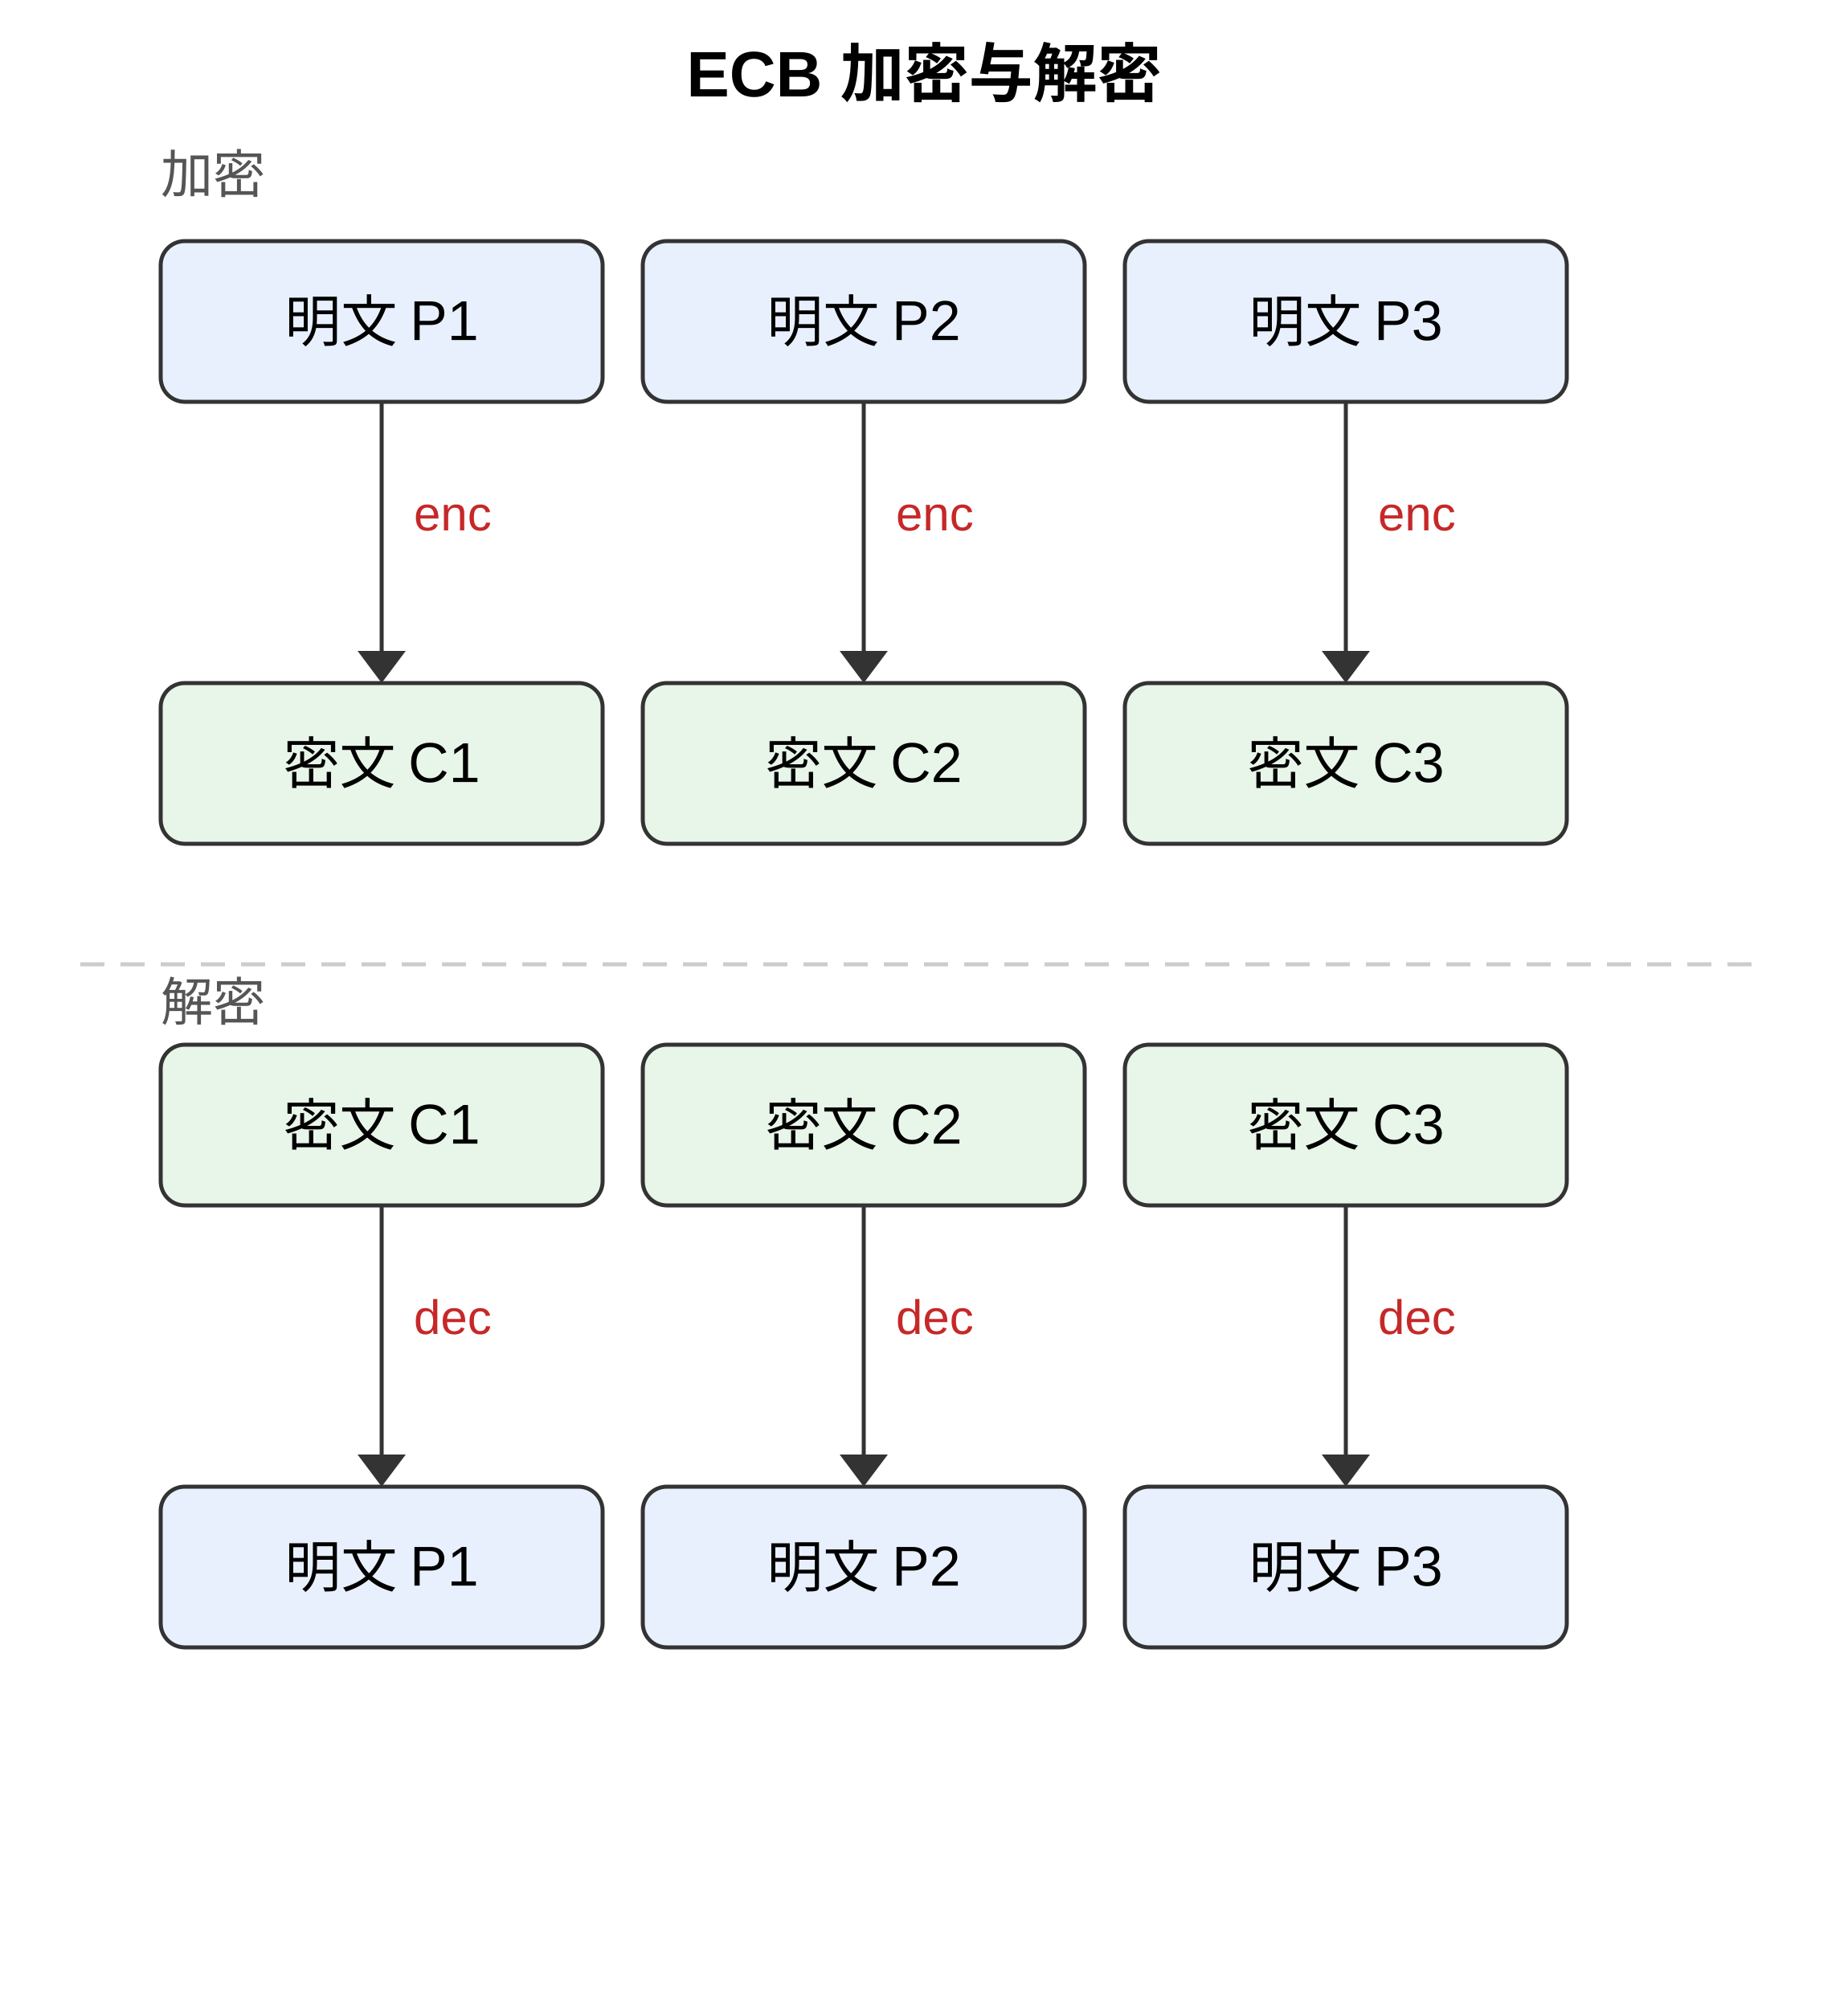
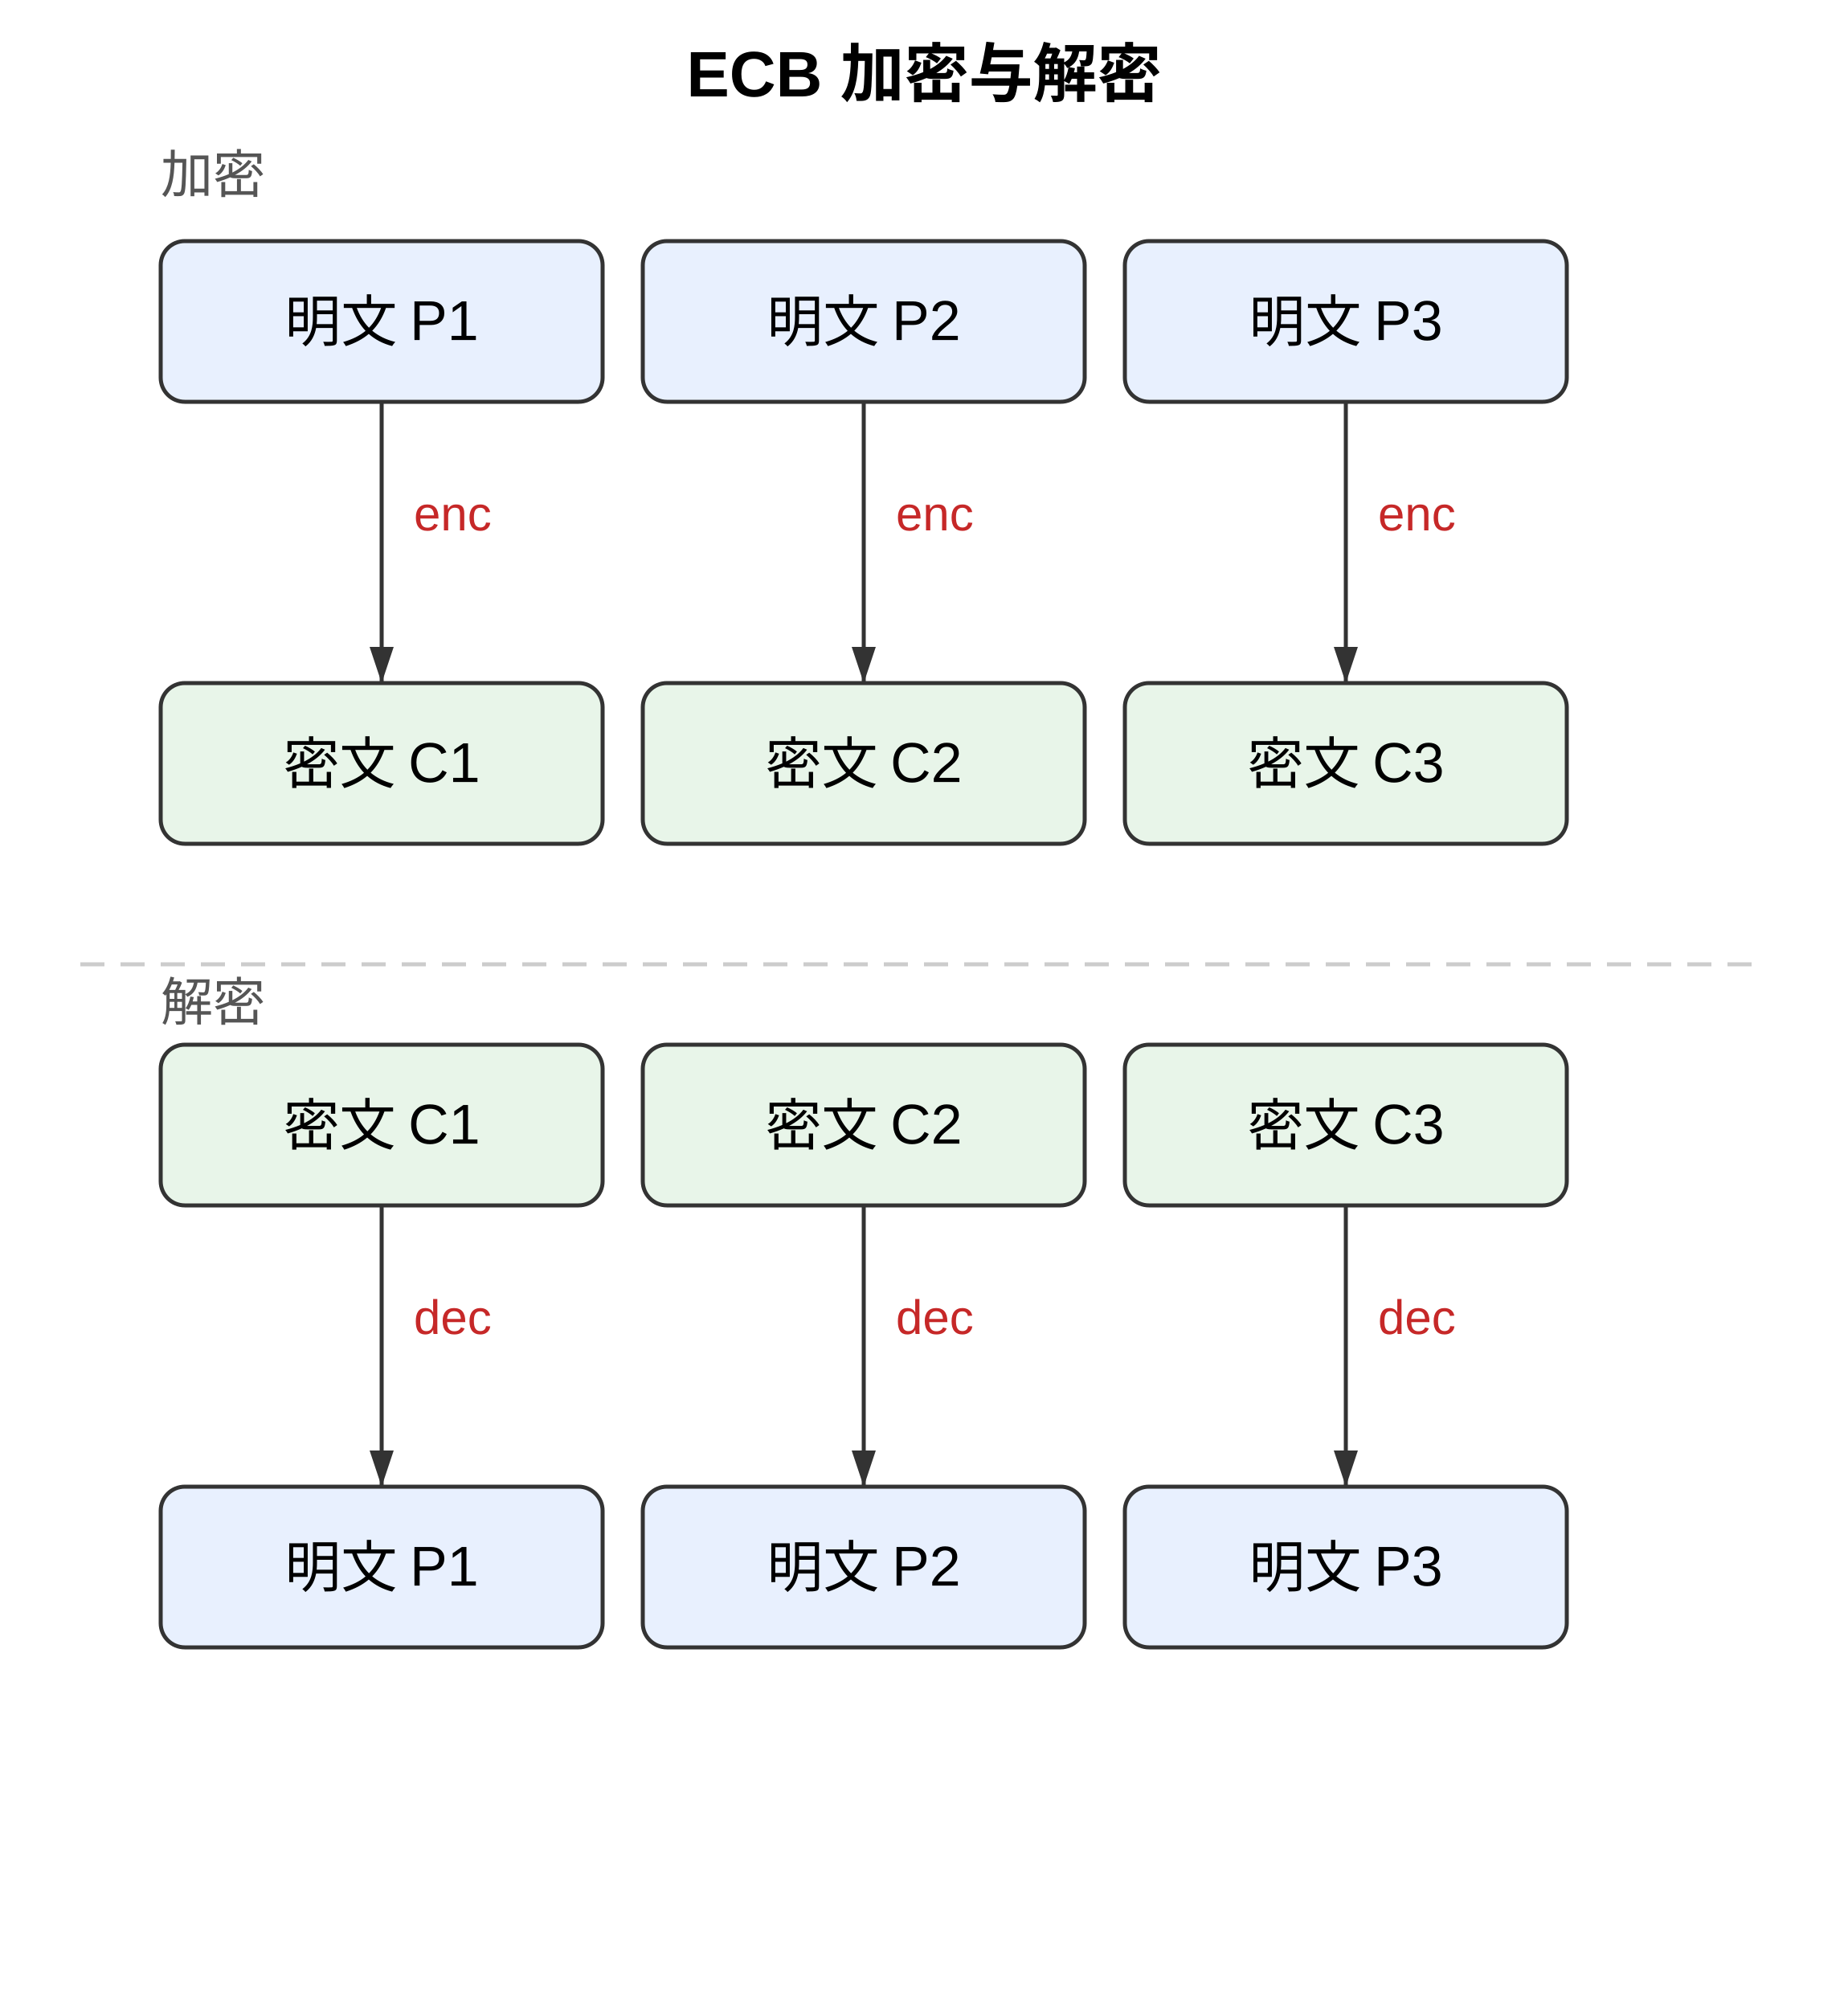
<svg xmlns="http://www.w3.org/2000/svg" width="460" height="500" viewBox="0 0 460 500" font-family="Arial, sans-serif" font-size="14">
+   <defs>
+     <marker id="arrow" markerWidth="10" markerHeight="10" refX="9" refY="3" orient="auto" markerUnits="strokeWidth">
+       <path d="M0,0 L0,6 L9,3 z" fill="#333" />
+     </marker>
+   </defs>
  <text x="230" y="24" text-anchor="middle" font-size="16" font-weight="bold">ECB 加密与解密</text>
  <text x="40" y="48" font-size="13" fill="#555">加密</text>
  <rect x="40" y="60" width="110" height="40" rx="6" fill="#e8f0fe" stroke="#333" />
  <text x="95" y="85" text-anchor="middle">明文 P1</text>
  <rect x="160" y="60" width="110" height="40" rx="6" fill="#e8f0fe" stroke="#333" />
  <text x="215" y="85" text-anchor="middle">明文 P2</text>
  <rect x="280" y="60" width="110" height="40" rx="6" fill="#e8f0fe" stroke="#333" />
  <text x="335" y="85" text-anchor="middle">明文 P3</text>
-   <line x1="95" y1="100" x2="95" y2="162" stroke="#333" />
-   <polygon points="89,162 101,162 95,170" fill="#333" />
-   <line x1="215" y1="100" x2="215" y2="162" stroke="#333" />
-   <polygon points="209,162 221,162 215,170" fill="#333" />
-   <line x1="335" y1="100" x2="335" y2="162" stroke="#333" />
-   <polygon points="329,162 341,162 335,170" fill="#333" />
+   <line x1="95" y1="100" x2="95" y2="170" stroke="#333" marker-end="url(#arrow)" />
+   <line x1="215" y1="100" x2="215" y2="170" stroke="#333" marker-end="url(#arrow)" />
+   <line x1="335" y1="100" x2="335" y2="170" stroke="#333" marker-end="url(#arrow)" />
  <text x="103" y="132" font-size="12" fill="#c62828">enc</text>
  <text x="223" y="132" font-size="12" fill="#c62828">enc</text>
  <text x="343" y="132" font-size="12" fill="#c62828">enc</text>
  <rect x="40" y="170" width="110" height="40" rx="6" fill="#e8f5e9" stroke="#333" />
  <text x="95" y="195" text-anchor="middle">密文 C1</text>
  <rect x="160" y="170" width="110" height="40" rx="6" fill="#e8f5e9" stroke="#333" />
  <text x="215" y="195" text-anchor="middle">密文 C2</text>
  <rect x="280" y="170" width="110" height="40" rx="6" fill="#e8f5e9" stroke="#333" />
  <text x="335" y="195" text-anchor="middle">密文 C3</text>
  <line x1="20" y1="240" x2="440" y2="240" stroke="#ccc" stroke-dasharray="6,4" />
  <text x="40" y="254" font-size="13" fill="#555">解密</text>
  <rect x="40" y="260" width="110" height="40" rx="6" fill="#e8f5e9" stroke="#333" />
  <text x="95" y="285" text-anchor="middle">密文 C1</text>
  <rect x="160" y="260" width="110" height="40" rx="6" fill="#e8f5e9" stroke="#333" />
  <text x="215" y="285" text-anchor="middle">密文 C2</text>
  <rect x="280" y="260" width="110" height="40" rx="6" fill="#e8f5e9" stroke="#333" />
  <text x="335" y="285" text-anchor="middle">密文 C3</text>
-   <line x1="95" y1="300" x2="95" y2="362" stroke="#333" />
-   <polygon points="89,362 101,362 95,370" fill="#333" />
-   <line x1="215" y1="300" x2="215" y2="362" stroke="#333" />
-   <polygon points="209,362 221,362 215,370" fill="#333" />
-   <line x1="335" y1="300" x2="335" y2="362" stroke="#333" />
-   <polygon points="329,362 341,362 335,370" fill="#333" />
+   <line x1="95" y1="300" x2="95" y2="370" stroke="#333" marker-end="url(#arrow)" />
+   <line x1="215" y1="300" x2="215" y2="370" stroke="#333" marker-end="url(#arrow)" />
+   <line x1="335" y1="300" x2="335" y2="370" stroke="#333" marker-end="url(#arrow)" />
  <text x="103" y="332" font-size="12" fill="#c62828">dec</text>
  <text x="223" y="332" font-size="12" fill="#c62828">dec</text>
  <text x="343" y="332" font-size="12" fill="#c62828">dec</text>
  <rect x="40" y="370" width="110" height="40" rx="6" fill="#e8f0fe" stroke="#333" />
  <text x="95" y="395" text-anchor="middle">明文 P1</text>
  <rect x="160" y="370" width="110" height="40" rx="6" fill="#e8f0fe" stroke="#333" />
  <text x="215" y="395" text-anchor="middle">明文 P2</text>
  <rect x="280" y="370" width="110" height="40" rx="6" fill="#e8f0fe" stroke="#333" />
  <text x="335" y="395" text-anchor="middle">明文 P3</text>
</svg>
